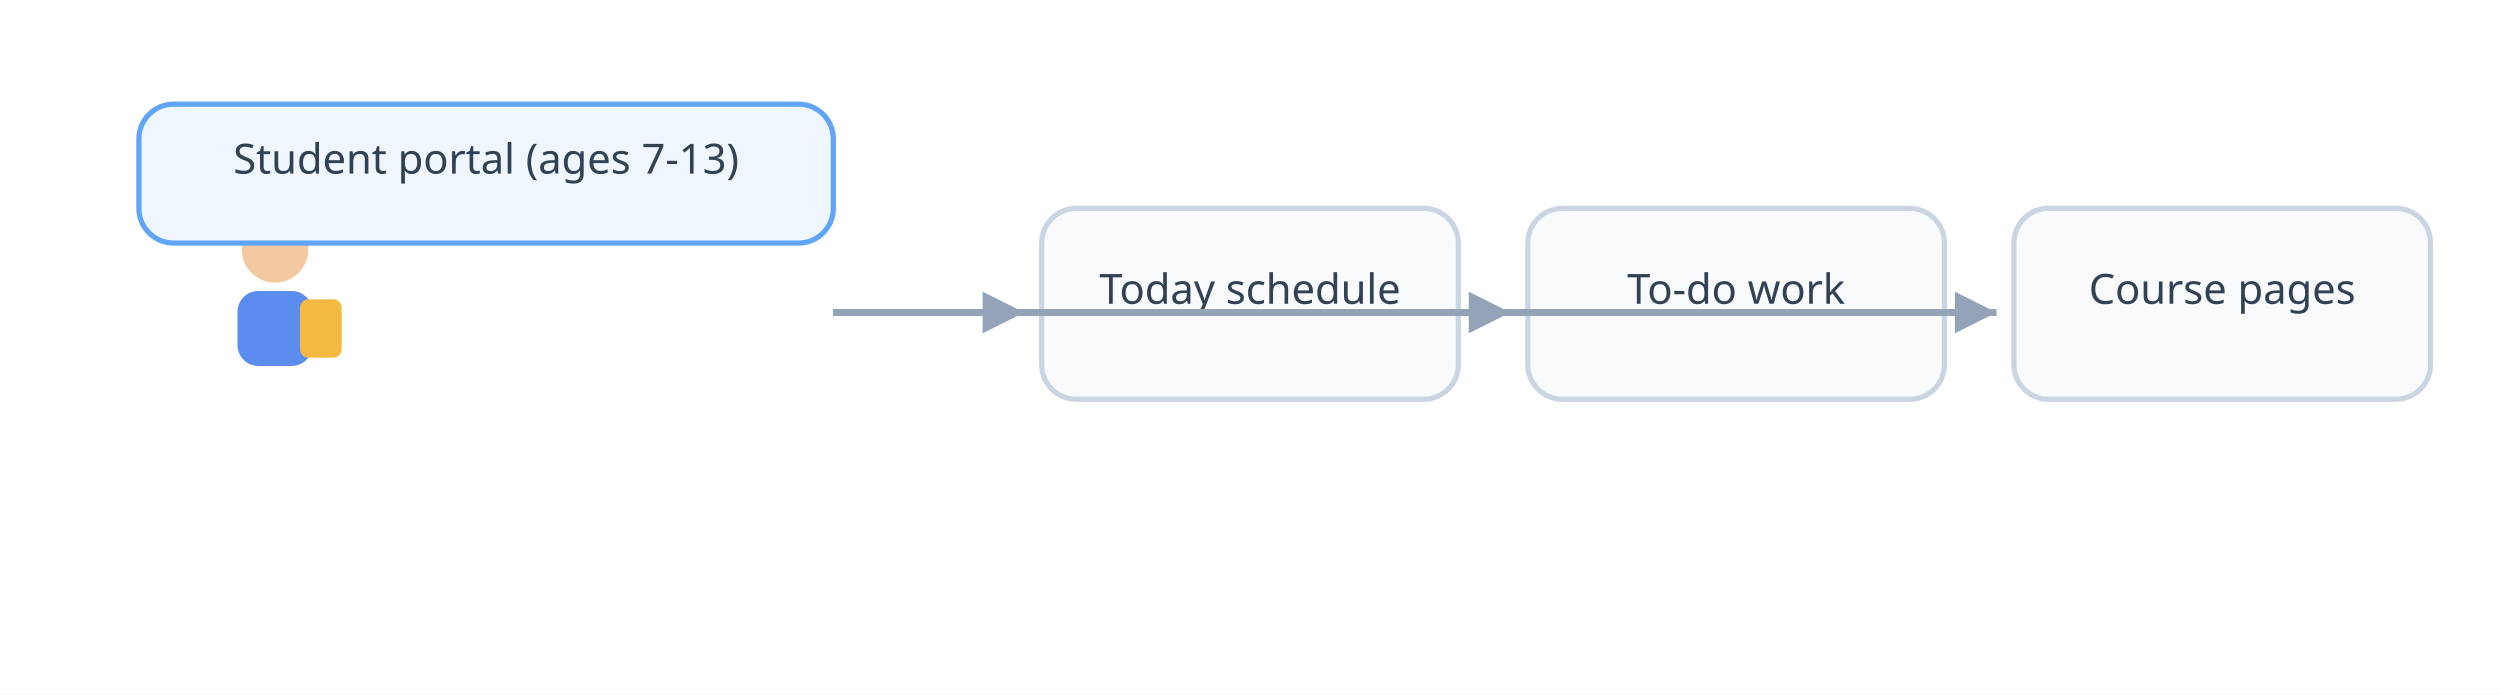
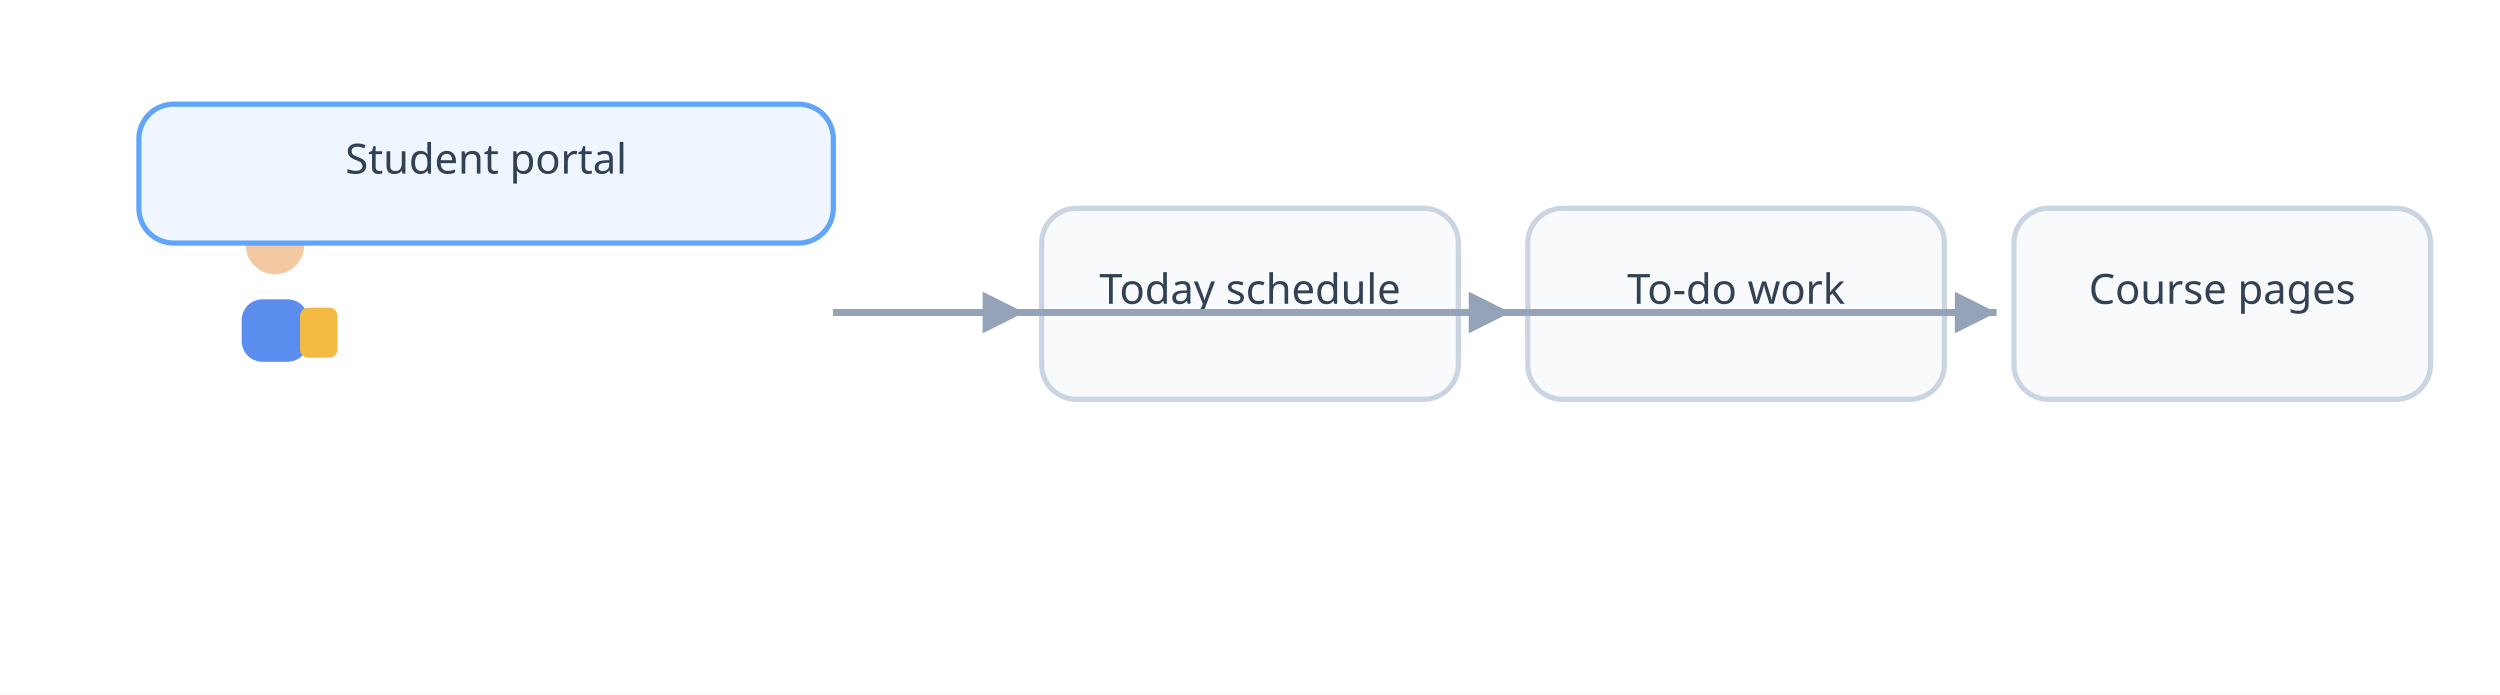
<svg xmlns="http://www.w3.org/2000/svg" viewBox="0 0 720 200" role="img" aria-label="Student dashboard">
  <defs>
    <marker id="arr" markerWidth="8" markerHeight="8" refX="6" refY="3" orient="auto">
      <path d="M0,0 L6,3 L0,6 Z" fill="#94A3B8" />
    </marker>
  </defs>
  <rect width="720" height="200" fill="#FFFFFF" />
  <g transform="translate(60,55) scale(1.2)">
-     <rect x="7" y="24" width="18" height="18" rx="5" fill="#5B8DEF" />
-     <circle cx="16" cy="14" r="8" fill="#F2C9A0" />
-     <rect x="22" y="26" width="10" height="14" rx="2" fill="#F4B942" />
+     <rect x="8" y="26" width="16" height="15" rx="5" fill="#5B8DEF" />
+     <circle cx="16" cy="13" r="7" fill="#F2C9A0" />
+     <rect x="22" y="28" width="9" height="12" rx="2" fill="#F4B942" />
  </g>
  <rect x="40" y="30" width="200" height="40" rx="10" fill="#EFF6FF" stroke="#60A5FA" stroke-width="1.5" />
  <text text-anchor="middle" font-family="system-ui,sans-serif" font-size="12" fill="#334155" x="140.0" y="50.0">
-     <tspan x="140.0" dy="0">Student portal (ages 7-13)</tspan>
+     <tspan x="140.0" dy="0">Student portal</tspan>
  </text>
  <rect x="300" y="60" width="120" height="55" rx="10" fill="#F8FAFC" stroke="#CBD5E1" stroke-width="1.5" />
  <text text-anchor="middle" font-family="system-ui,sans-serif" font-size="12" fill="#334155" x="360.0" y="87.5">
    <tspan x="360.0" dy="0">Today schedule</tspan>
  </text>
  <rect x="440" y="60" width="120" height="55" rx="10" fill="#F8FAFC" stroke="#CBD5E1" stroke-width="1.5" />
  <text text-anchor="middle" font-family="system-ui,sans-serif" font-size="12" fill="#334155" x="500.0" y="87.5">
    <tspan x="500.0" dy="0">To-do work</tspan>
  </text>
  <rect x="580" y="60" width="120" height="55" rx="10" fill="#F8FAFC" stroke="#CBD5E1" stroke-width="1.5" />
  <text text-anchor="middle" font-family="system-ui,sans-serif" font-size="12" fill="#334155" x="640.0" y="87.5">
    <tspan x="640.0" dy="0">Course pages</tspan>
  </text>
  <line x1="240" y1="90" x2="295" y2="90" stroke="#94A3B8" stroke-width="2" marker-end="url(#arr)" />
  <line x1="240" y1="90" x2="435" y2="90" stroke="#94A3B8" stroke-width="2" marker-end="url(#arr)" />
  <line x1="240" y1="90" x2="575" y2="90" stroke="#94A3B8" stroke-width="2" marker-end="url(#arr)" />
</svg>
